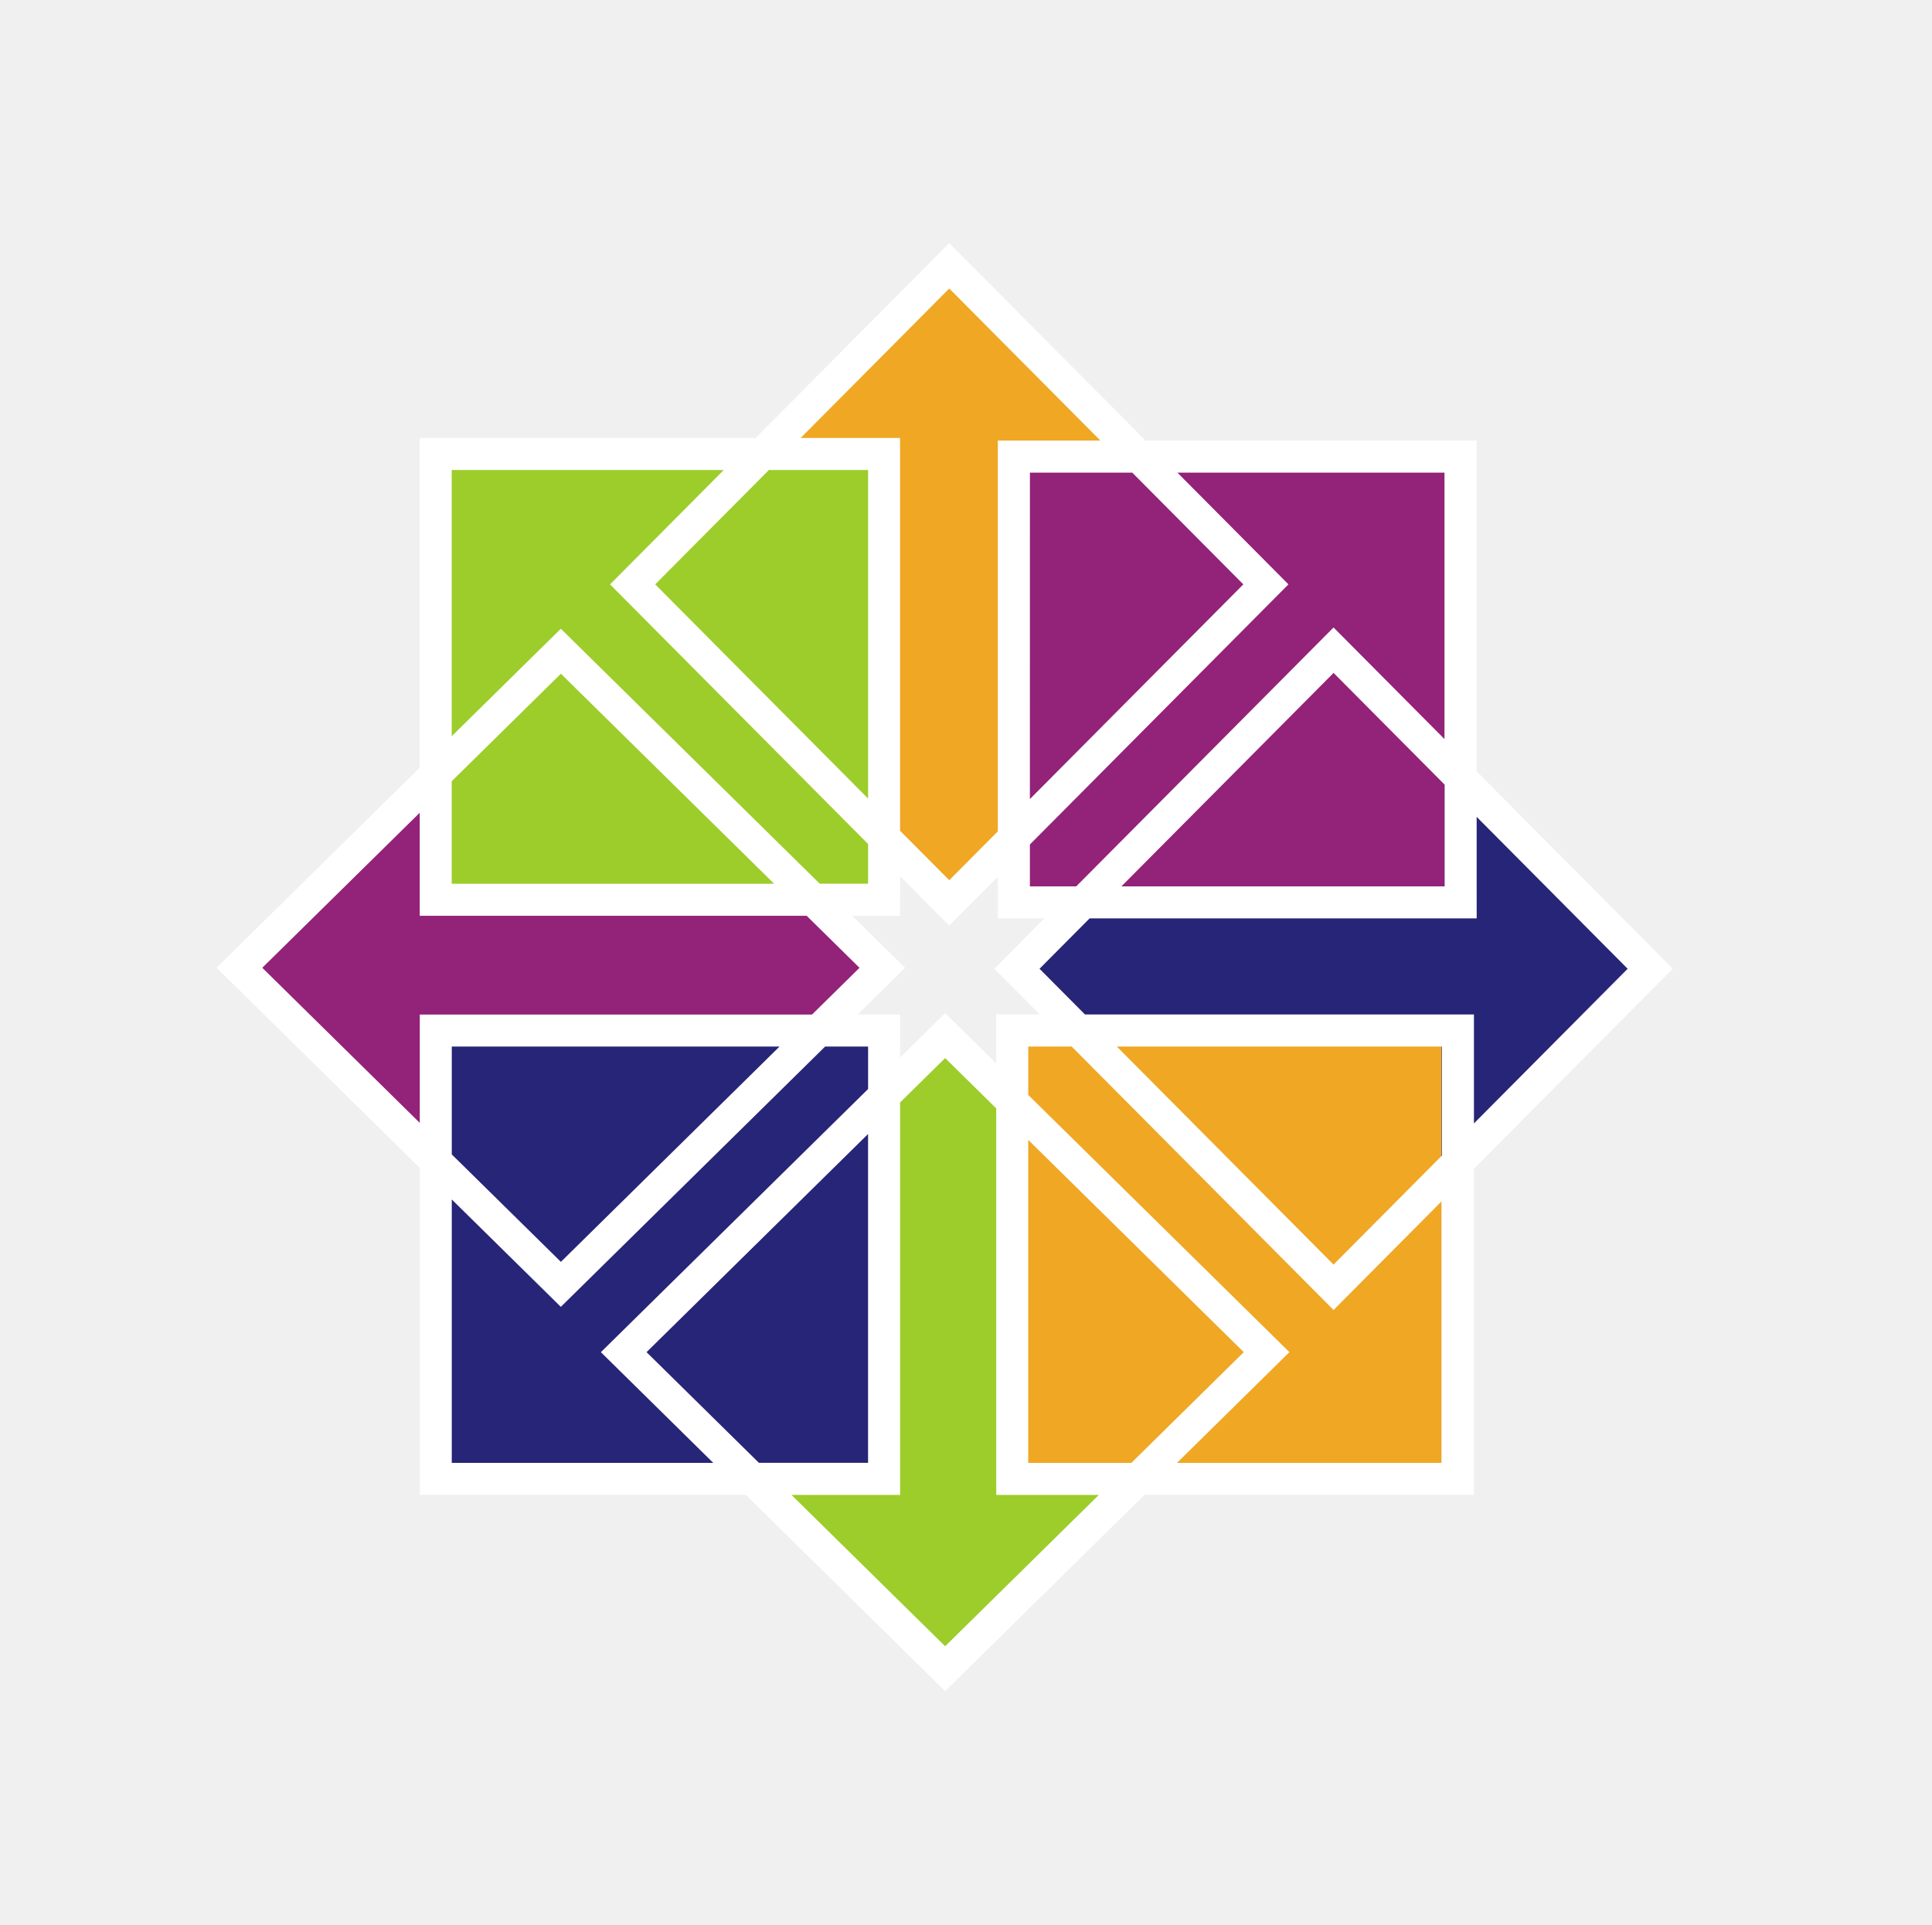
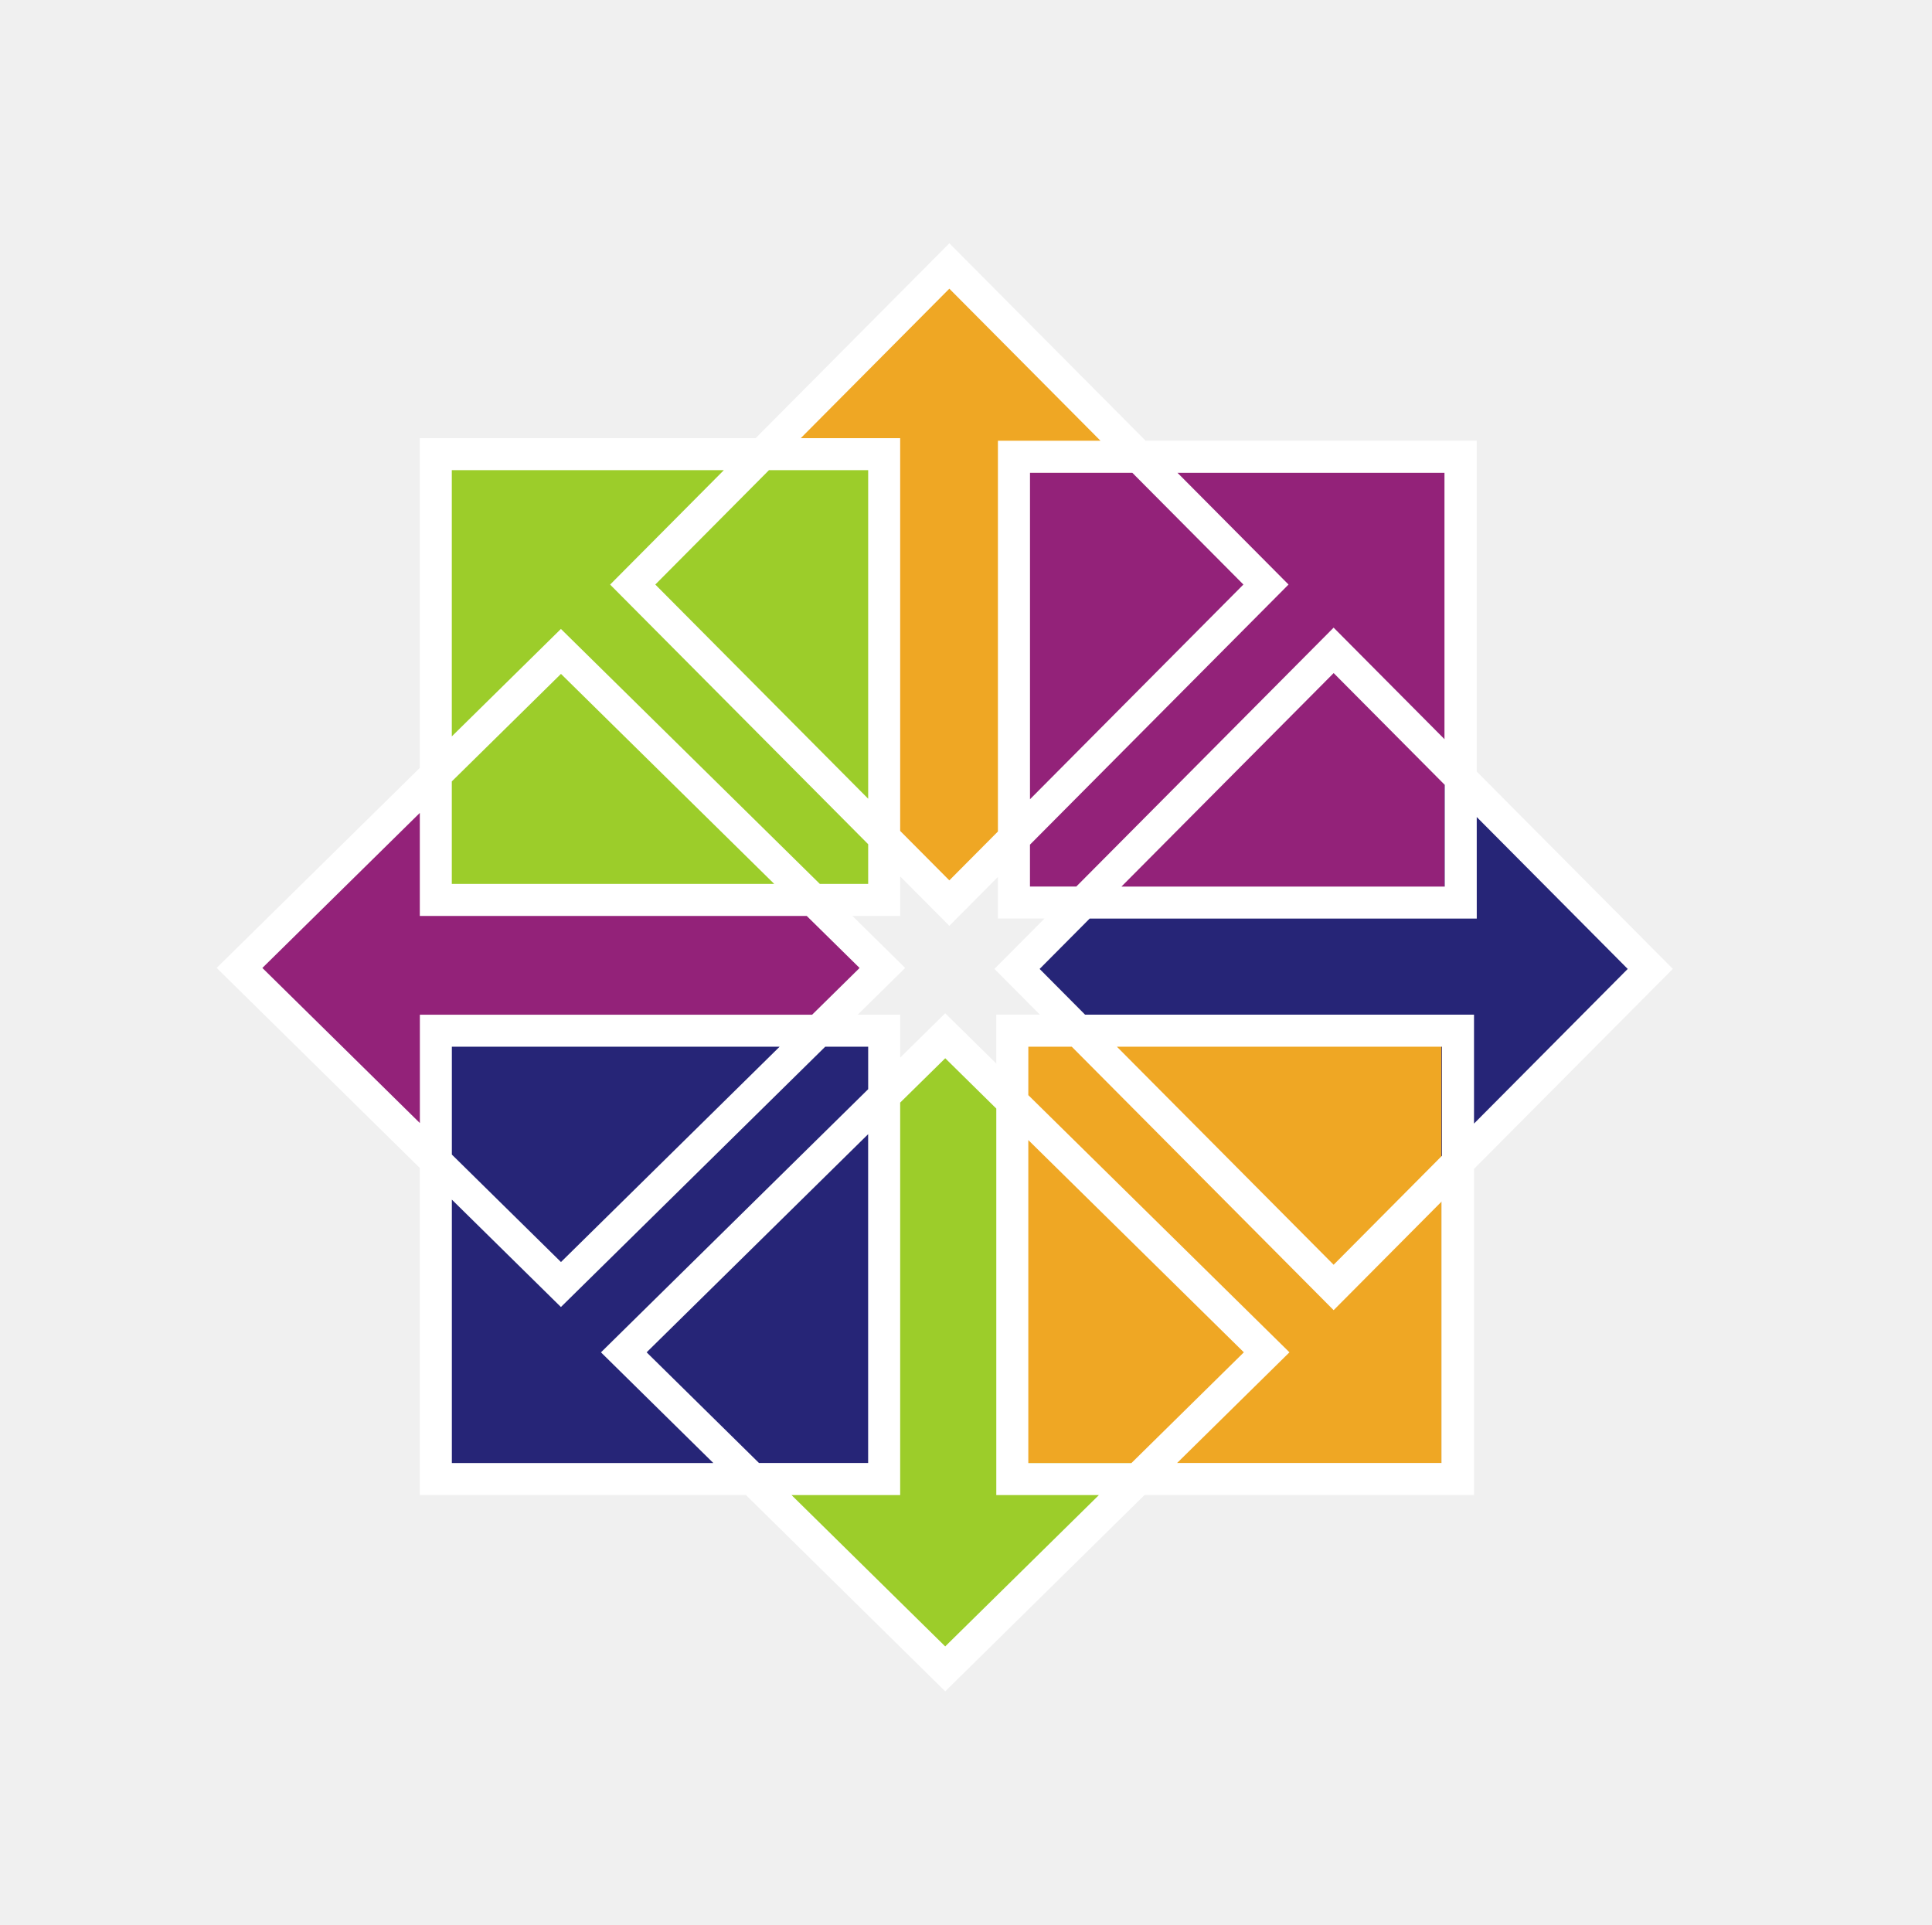
- <svg xmlns="http://www.w3.org/2000/svg" width="120mm" height="119.557mm" viewBox="0 0 425.197 423.627" id="svg4197" version="1.1">
-   <defs id="defs4199">
-     <marker orient="auto" refY="0.0" refX="0.0" id="marker50353" style="overflow:visible">
-       <path id="path50351" d="M 5.77,0.0 L -2.88,5.0 L -2.88,-5.0 L 5.77,0.0 z " style="fill-rule:evenodd;stroke:#b2b2b2;stroke-width:1pt;stroke-opacity:1;fill:#b2b2b2;fill-opacity:1" transform="scale(0.4)" />
-     </marker>
-     <marker orient="auto" refY="0.0" refX="0.0" id="marker50349" style="overflow:visible">
-       <path id="path50347" d="M 5.77,0.0 L -2.88,5.0 L -2.88,-5.0 L 5.77,0.0 z " style="fill-rule:evenodd;stroke:#b2b2b2;stroke-width:1pt;stroke-opacity:1;fill:#b2b2b2;fill-opacity:1" transform="scale(-0.4)" />
-     </marker>
-     <marker orient="auto" refY="0.0" refX="0.0" id="Arrow1Sstart" style="overflow:visible">
-       <path id="path50025" d="M 0.0,0.0 L 5.0,-5.0 L -12.5,0.0 L 5.0,5.0 L 0.0,0.0 z " style="fill-rule:evenodd;stroke:#b2b2b2;stroke-width:1pt;stroke-opacity:1;fill:#b2b2b2;fill-opacity:1" transform="scale(0.2) translate(6,0)" />
-     </marker>
-     <marker orient="auto" refY="0.0" refX="0.0" id="TriangleOutS" style="overflow:visible">
-       <path id="path50161" d="M 5.77,0.0 L -2.88,5.0 L -2.88,-5.0 L 5.77,0.0 z " style="fill-rule:evenodd;stroke:#b2b2b2;stroke-width:1pt;stroke-opacity:1;fill:#b2b2b2;fill-opacity:1" transform="scale(0.2)" />
-     </marker>
-     <marker orient="auto" refY="0.0" refX="0.0" id="Arrow2Mend" style="overflow:visible;">
-       <path id="path50040" style="fill-rule:evenodd;stroke-width:0.625;stroke-linejoin:round;stroke:#b2b2b2;stroke-opacity:1;fill:#b2b2b2;fill-opacity:1" d="M 8.719,4.034 L -2.207,0.016 L 8.719,-4.002 C 6.973,-1.63 6.983,1.616 8.719,4.034 z " transform="scale(0.6) rotate(180) translate(0,0)" />
-     </marker>
-   </defs>
-   <g id="layer1" transform="translate(-17.93485,-428.9539)">
-     <g style="display:inline;stroke-width:0.884" id="g5800" transform="matrix(6.176585,0,0,6.176585,-5398.863,-4341.511)">
-       <g id="g4450" transform="translate(128.567)" style="stroke-width:0.884">
-         <rect transform="matrix(-0.7124968,0.7016754,-0.7124968,-0.7016754,0,0)" xml:space="default" y="-1122.205" x="27.659" height="16.075" width="16.075" id="rect4394" style="color:#000000;clip-rule:nonzero;display:inline;overflow:visible;visibility:visible;color-interpolation:sRGB;color-interpolation-filters:linearRGB;fill:#932279;fill-opacity:1;fill-rule:nonzero;stroke:none;stroke-width:1.009;stroke-miterlimit:4;stroke-dasharray:none;marker:none;color-rendering:auto;image-rendering:auto;shape-rendering:auto;text-rendering:auto;enable-background:accumulate" />
-         <rect transform="matrix(-0.7049458,-0.7092612,0.7049458,-0.7092612,0,0)" xml:space="default" style="color:#000000;clip-rule:nonzero;display:inline;overflow:visible;visibility:visible;color-interpolation:sRGB;color-interpolation-filters:linearRGB;fill:#efa724;fill-opacity:1;fill-rule:nonzero;stroke:none;stroke-width:1.009;stroke-miterlimit:4;stroke-dasharray:none;marker:none;color-rendering:auto;image-rendering:auto;shape-rendering:auto;text-rendering:auto;enable-background:accumulate" id="rect4396" width="16.004" height="16.004" x="-1121.981" y="-12.326" />
-         <rect transform="matrix(-0.7124968,0.7016754,-0.7124968,-0.7016754,0,0)" xml:space="default" style="color:#000000;clip-rule:nonzero;display:inline;overflow:visible;visibility:visible;color-interpolation:sRGB;color-interpolation-filters:linearRGB;fill:#9ccd2a;fill-opacity:1;fill-rule:nonzero;stroke:none;stroke-width:1.009;stroke-miterlimit:4;stroke-dasharray:none;marker:none;color-rendering:auto;image-rendering:auto;shape-rendering:auto;text-rendering:auto;enable-background:accumulate" id="rect4398" width="16.075" height="16.075" x="27.809" y="-1141.574" />
-         <rect transform="matrix(-0.7049458,-0.7092612,0.7049458,-0.7092612,0,0)" xml:space="default" y="-12.27" x="-1141.349" height="16.004" width="16.004" id="rect4400" style="color:#000000;clip-rule:nonzero;display:inline;overflow:visible;visibility:visible;color-interpolation:sRGB;color-interpolation-filters:linearRGB;fill:#262577;fill-opacity:1;fill-rule:nonzero;stroke:none;stroke-width:1.009;stroke-miterlimit:4;stroke-dasharray:none;marker:none;color-rendering:auto;image-rendering:auto;shape-rendering:auto;text-rendering:auto;enable-background:accumulate" />
-         <rect xml:space="default" style="color:#000000;clip-rule:nonzero;display:inline;overflow:visible;visibility:visible;color-interpolation:sRGB;color-interpolation-filters:linearRGB;fill:#efa724;fill-opacity:1;stroke:none;stroke-width:1.009;marker:none;color-rendering:auto;image-rendering:auto;shape-rendering:auto;text-rendering:auto;enable-background:accumulate" id="rect4404" width="15.293" height="15.407" x="784.49" y="809.065" />
-         <rect xml:space="default" y="789.171" x="784.552" height="15.329" width="15.345" id="rect4406" style="color:#000000;clip-rule:nonzero;display:inline;overflow:visible;visibility:visible;color-interpolation:sRGB;color-interpolation-filters:linearRGB;fill:#932279;fill-opacity:1;stroke:none;stroke-width:1.009;marker:none;color-rendering:auto;image-rendering:auto;shape-rendering:auto;text-rendering:auto;enable-background:accumulate" />
-         <rect xml:space="default" y="809.066" x="763.949" height="15.976" width="15.976" id="rect4414" style="color:#000000;clip-rule:nonzero;display:inline;overflow:visible;visibility:visible;color-interpolation:sRGB;color-interpolation-filters:linearRGB;fill:#262577;fill-opacity:1;stroke:none;stroke-width:1.009;stroke-miterlimit:4;stroke-dasharray:none;marker:none;color-rendering:auto;image-rendering:auto;shape-rendering:auto;text-rendering:auto;enable-background:accumulate" />
-         <rect xml:space="default" style="color:#000000;clip-rule:nonzero;display:inline;overflow:visible;visibility:visible;color-interpolation:sRGB;color-interpolation-filters:linearRGB;fill:#9ccd2a;fill-opacity:1;stroke:none;stroke-width:1.009;stroke-miterlimit:4;stroke-dasharray:none;marker:none;color-rendering:auto;image-rendering:auto;shape-rendering:auto;text-rendering:auto;enable-background:accumulate" id="rect4408" width="15.977" height="15.884" x="763.948" y="788.523" />
-         <path id="rect4329" d="m 782.246,781.009 -6.902,6.944 h -11.967 v 0.57 11.179 l -7.238,7.128 7.24,7.13 v 11.652 h 11.618 l 7.102,6.995 7.102,-6.995 h 11.738 v -11.619 l 7.086,-7.129 -6.988,-7.031 v -11.789 h -11.798 z m -5e-4,1.618 5.385,5.418 H 783.976 v 0.572 13.352 l -1.731,1.741 -1.752,-1.762 v -13.995 h -3.542 z m -17.728,6.467 h 9.693 l -4.052,4.076 9.195,9.251 v 1.415 h -1.722 l -9.226,-9.086 -3.888,3.829 z m 11.301,0 h 3.535 v 11.707 l -7.585,-7.632 z m 9.301,0.094 h 3.647 l 3.957,3.981 -7.605,7.651 z m 5.256,0 h 9.521 v 9.499 l -3.958,-3.982 -9.169,9.225 h -1.651 v -1.492 l 9.213,-9.269 z m 5.564,7.136 3.957,3.982 v 3.625 h -11.518 z m -27.532,0.029 7.599,7.484 h -11.489 v -3.653 z m -5.03,4.954 v 3.671 h 13.787 l 1.883,1.854 -1.691,1.665 h -13.977 v 0.57 3.291 l -5.612,-5.527 z m 37.66,0.146 5.38,5.413 -5.477,5.511 v -3.882 h -13.859 l -1.619,-1.629 1.784,-1.795 h 13.792 z m -20.543,2.116 1.751,1.761 0.403,-0.406 1.328,-1.336 v 1.483 h 1.66 l -1.784,1.795 1.619,1.629 h -1.552 v 0.572 1.173 l -1.821,-1.793 -1.603,1.579 v -1.529 h -1.515 l 1.691,-1.665 -0.406,-0.4 -1.477,-1.454 h 1.704 z m -15.975,6.068 h 11.679 l -7.791,7.673 -3.888,-3.829 z m 13.304,0 h 1.53 v 1.514 l -9.521,9.377 4.004,3.944 h -9.317 v -9.386 l 3.886,3.827 z m 7.237,0 h 1.547 l 9.331,9.388 0.402,-0.404 3.458,-3.479 v 9.331 h -9.439 l 4.006,-3.946 -0.406,-0.4 -8.899,-8.764 z m 3.155,0 h 11.583 v 3.887 l -3.86,3.883 z m -6.116,0.412 1.82,1.792 v 13.773 h 3.656 l -5.476,5.392 -5.476,-5.392 h 3.871 v -13.985 z m -2.747,2.705 v 11.717 h -3.889 l -4.004,-3.944 z m 5.707,0.21 7.68,7.563 -4.006,3.946 h -3.674 z" style="color:#000000;font-style:normal;font-variant:normal;font-weight:normal;font-stretch:normal;font-size:medium;line-height:normal;font-family:sans-serif;font-variant-ligatures:normal;font-variant-position:normal;font-variant-caps:normal;font-variant-numeric:normal;font-variant-alternates:normal;font-feature-settings:normal;text-indent:0;text-align:start;text-decoration:none;text-decoration-line:none;text-decoration-style:solid;text-decoration-color:#000000;letter-spacing:normal;word-spacing:normal;text-transform:none;writing-mode:lr-tb;direction:ltr;text-orientation:mixed;dominant-baseline:auto;baseline-shift:baseline;text-anchor:start;white-space:normal;shape-padding:0;clip-rule:nonzero;display:inline;overflow:visible;visibility:visible;opacity:1;isolation:auto;mix-blend-mode:normal;color-interpolation:sRGB;color-interpolation-filters:linearRGB;solid-color:#000000;solid-opacity:1;vector-effect:none;fill:#ffffff;fill-opacity:1;fill-rule:nonzero;stroke:none;stroke-width:1.009;stroke-linecap:butt;stroke-linejoin:miter;stroke-miterlimit:4;stroke-dasharray:none;stroke-dashoffset:0;stroke-opacity:1;marker:none;color-rendering:auto;image-rendering:auto;shape-rendering:auto;text-rendering:auto;enable-background:accumulate" />
+ <svg xmlns="http://www.w3.org/2000/svg" id="svg4197" width="120mm" height="119.56mm" version="1.1" viewBox="0 0 425.2 423.63">
+   <g id="layer1" transform="translate(-17.935 -428.95)">
+     <g id="g5800" transform="matrix(6.1766 0 0 6.1766 -5398.9 -4341.5)" stroke-width=".884">
+       <g id="g4450" transform="translate(128.57)" shape-rendering="auto" stroke-width=".884">
+         <rect id="rect4394" transform="matrix(-.7125 .70168 -.7125 -.70168 0 0)" x="27.659" y="-1122.2" width="16.075" height="16.075" color="#000000" color-rendering="auto" fill="#932279" image-rendering="auto" xml:space="default" />
+         <rect id="rect4396" transform="matrix(-.70495 -.70926 .70495 -.70926 0 0)" x="-1122" y="-12.326" width="16.004" height="16.004" color="#000000" color-rendering="auto" fill="#efa724" image-rendering="auto" xml:space="default" />
+         <rect id="rect4398" transform="matrix(-.7125 .70168 -.7125 -.70168 0 0)" x="27.809" y="-1141.6" width="16.075" height="16.075" color="#000000" color-rendering="auto" fill="#9ccd2a" image-rendering="auto" xml:space="default" />
+         <rect id="rect4400" transform="matrix(-.70495 -.70926 .70495 -.70926 0 0)" x="-1141.3" y="-12.27" width="16.004" height="16.004" color="#000000" color-rendering="auto" fill="#262577" image-rendering="auto" xml:space="default" />
+         <rect id="rect4404" x="784.49" y="809.07" width="15.293" height="15.407" color="#000000" color-rendering="auto" fill="#efa724" image-rendering="auto" xml:space="default" />
+         <rect id="rect4406" x="784.55" y="789.17" width="15.345" height="15.329" color="#000000" color-rendering="auto" fill="#932279" image-rendering="auto" xml:space="default" />
+         <rect id="rect4414" x="763.95" y="809.07" width="15.976" height="15.976" color="#000000" color-rendering="auto" fill="#262577" image-rendering="auto" xml:space="default" />
+         <rect id="rect4408" x="763.95" y="788.52" width="15.977" height="15.884" color="#000000" color-rendering="auto" fill="#9ccd2a" image-rendering="auto" xml:space="default" />
+         <path id="rect4329" d="m782.25 781.01-6.902 6.944h-11.967v0.57 11.179l-7.238 7.128 7.24 7.13v11.652h11.618l7.102 6.995 7.102-6.995h11.738v-11.619l7.086-7.129-6.988-7.031v-11.789h-11.798zm-5e-4 1.618 5.385 5.418h-3.654v0.572 13.352l-1.731 1.741-1.752-1.762v-13.995h-3.542zm-17.728 6.467h9.693l-4.052 4.077 9.195 9.251v1.415h-1.722l-9.226-9.086-3.888 3.829zm11.301 0h3.535v11.707l-7.585-7.632zm9.301 0.094h3.647l3.957 3.981-7.604 7.651zm5.256 0h9.521v9.499l-3.958-3.982-9.169 9.225h-1.651v-1.492l9.213-9.269zm5.564 7.136 3.957 3.982v3.625h-11.518zm-27.532 0.029 7.599 7.484h-11.489v-3.653zm-5.03 4.954v3.671h13.787l1.883 1.854-1.691 1.665h-13.977v0.57 3.291l-5.612-5.527zm37.66 0.146 5.38 5.413-5.477 5.511v-3.882h-13.859l-1.619-1.629 1.784-1.795h13.792zm-20.543 2.116 1.751 1.761 0.403-0.406 1.328-1.336v1.482h1.66l-1.784 1.795 1.619 1.629h-1.552v0.572 1.173l-1.821-1.793-1.603 1.579v-1.529h-1.514l1.691-1.665-0.406-0.4-1.476-1.454h1.704zm-15.975 6.068h11.679l-7.791 7.673-3.888-3.829zm13.304 0h1.53v1.514l-9.521 9.377 4.004 3.944h-9.317v-9.386l3.886 3.827zm7.237 0h1.547l9.331 9.388 0.402-0.404 3.458-3.479v9.331h-9.44l4.006-3.946-0.406-0.4-8.899-8.764zm3.155 0h11.583v3.887l-3.86 3.883zm-6.116 0.412 1.819 1.792v13.773h3.656l-5.476 5.392-5.476-5.392h3.871v-13.985zm-2.747 2.705v11.717h-3.889l-4.004-3.944zm5.707 0.21 7.68 7.563-4.006 3.946h-3.674z" color="#000000" color-rendering="auto" dominant-baseline="auto" fill="#fff" image-rendering="auto" solid-color="#000000" style="font-feature-settings:normal;font-variant-alternates:normal;font-variant-caps:normal;font-variant-ligatures:normal;font-variant-numeric:normal;font-variant-position:normal;isolation:auto;mix-blend-mode:normal;shape-padding:0;text-decoration-color:#000000;text-decoration-line:none;text-decoration-style:solid;text-indent:0;text-orientation:mixed;text-transform:none;white-space:normal" />
      </g>
    </g>
  </g>
</svg>
